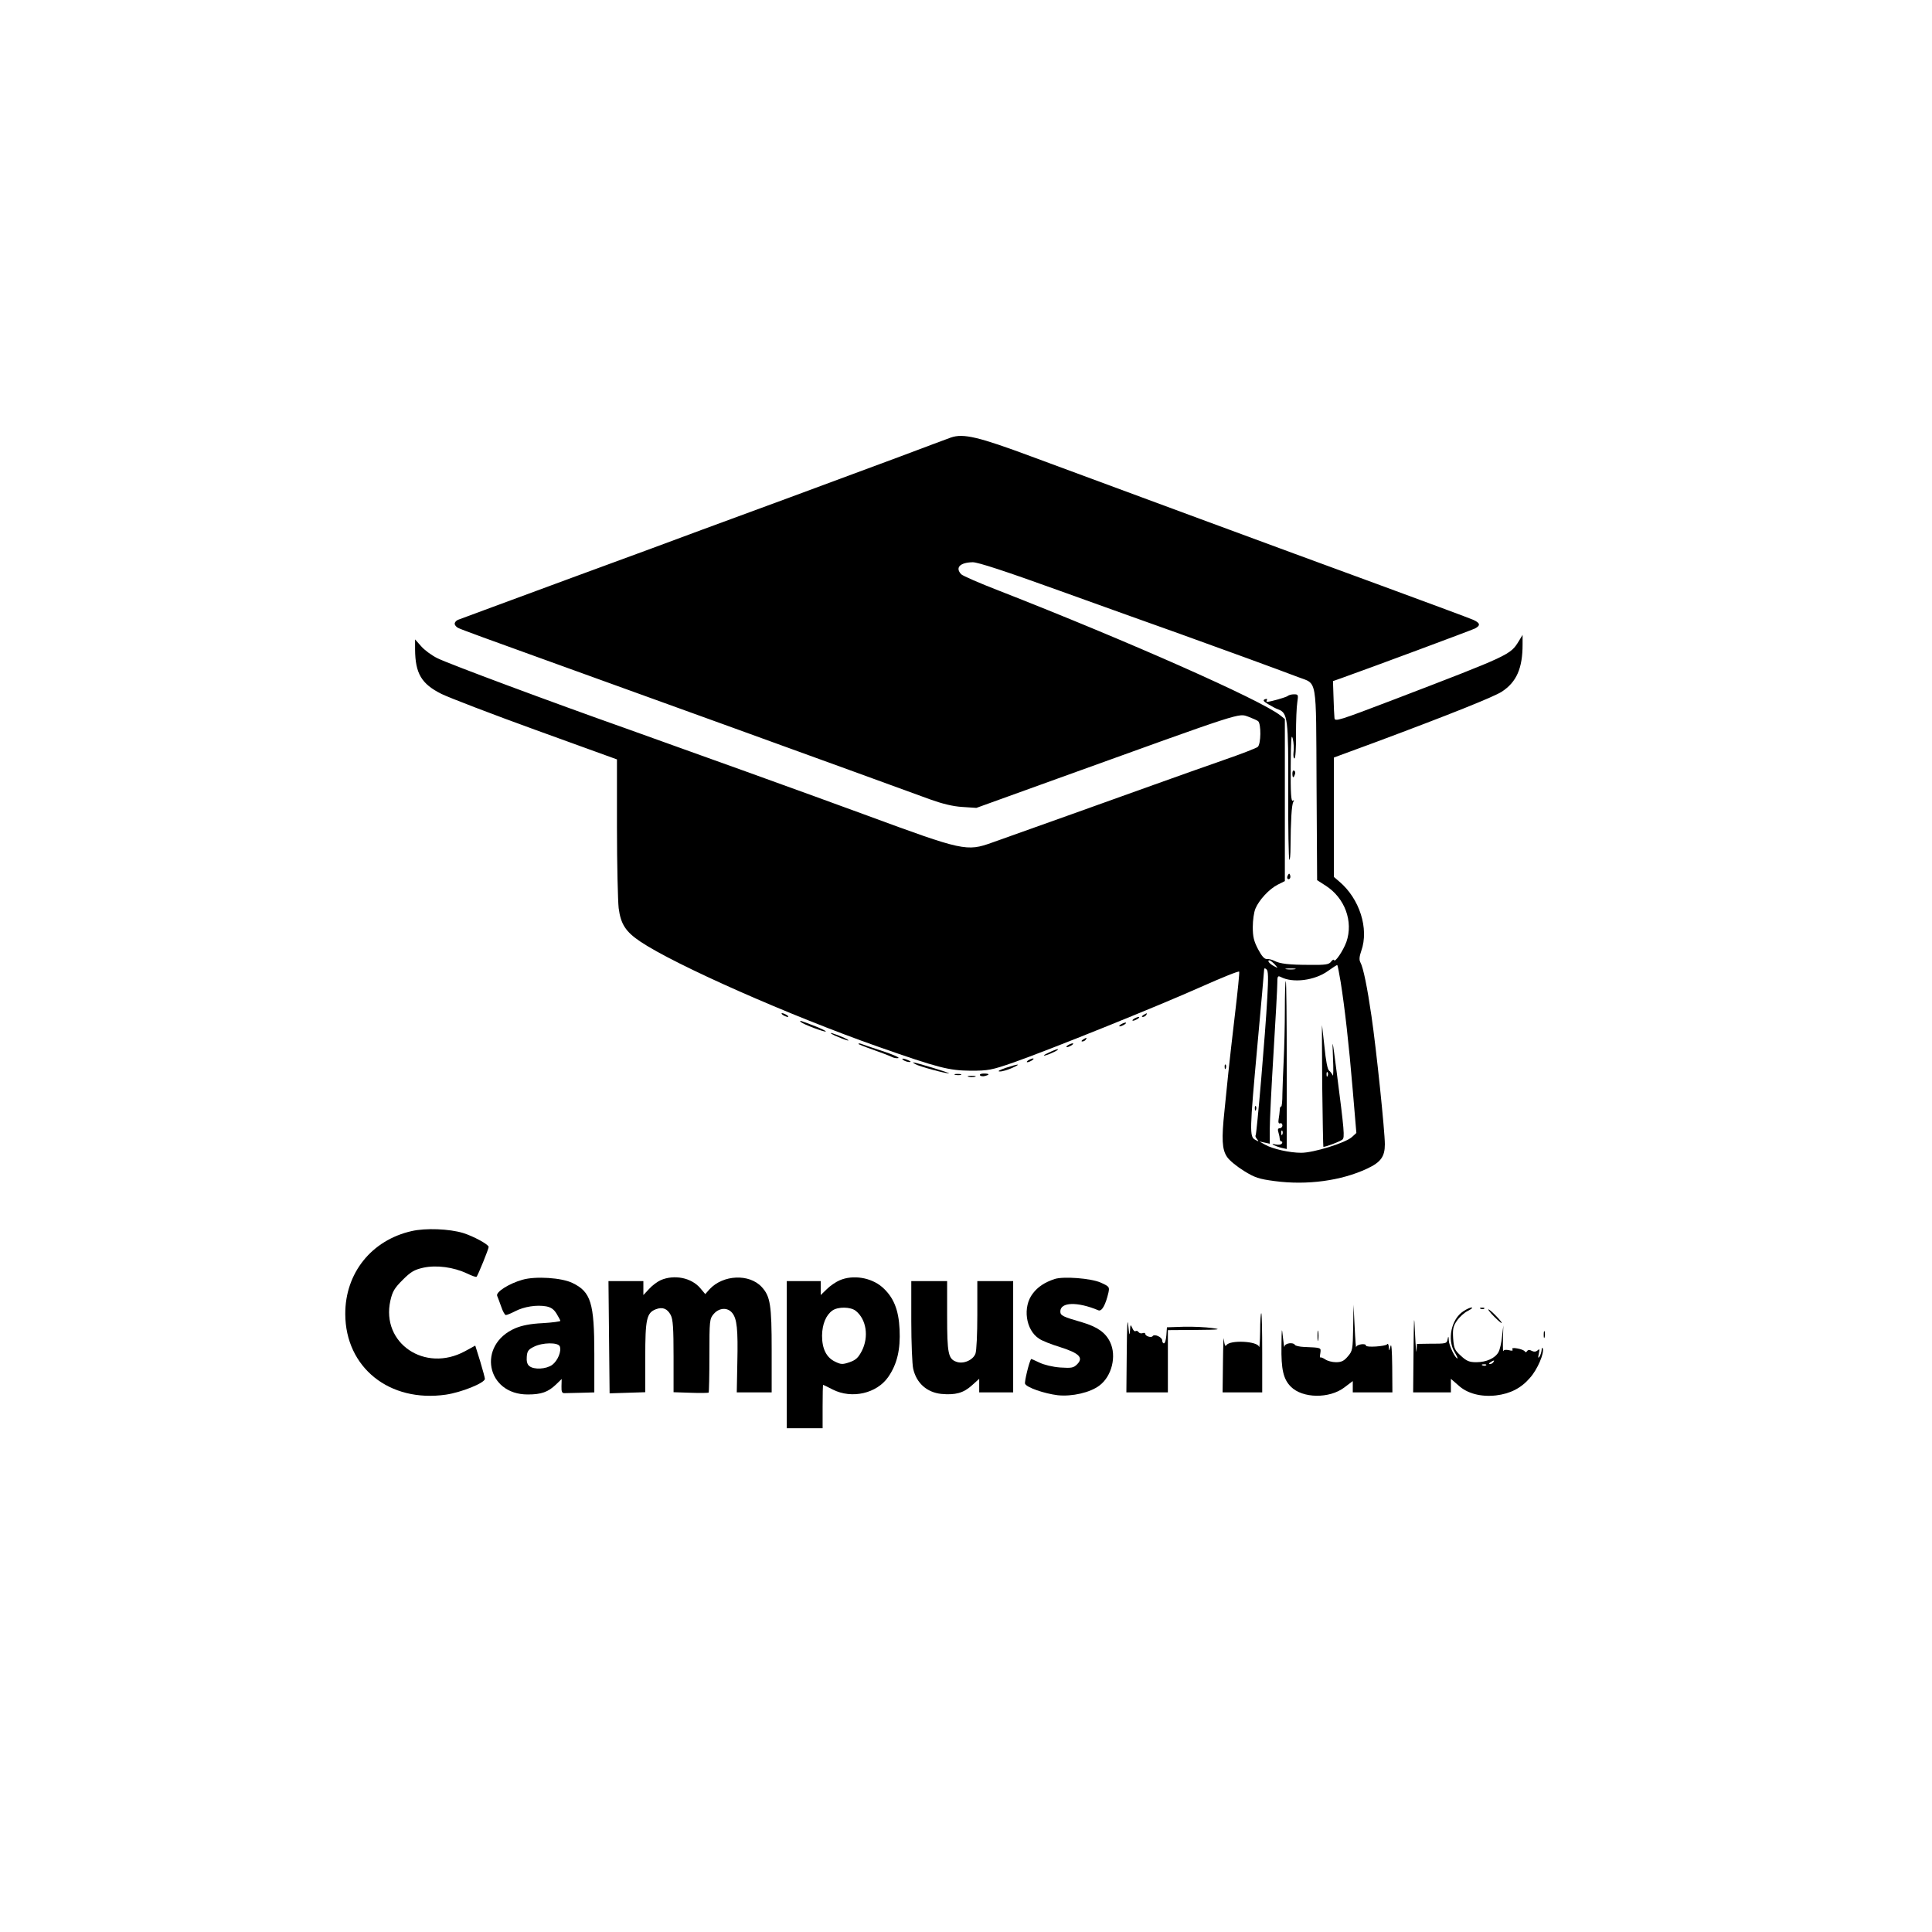
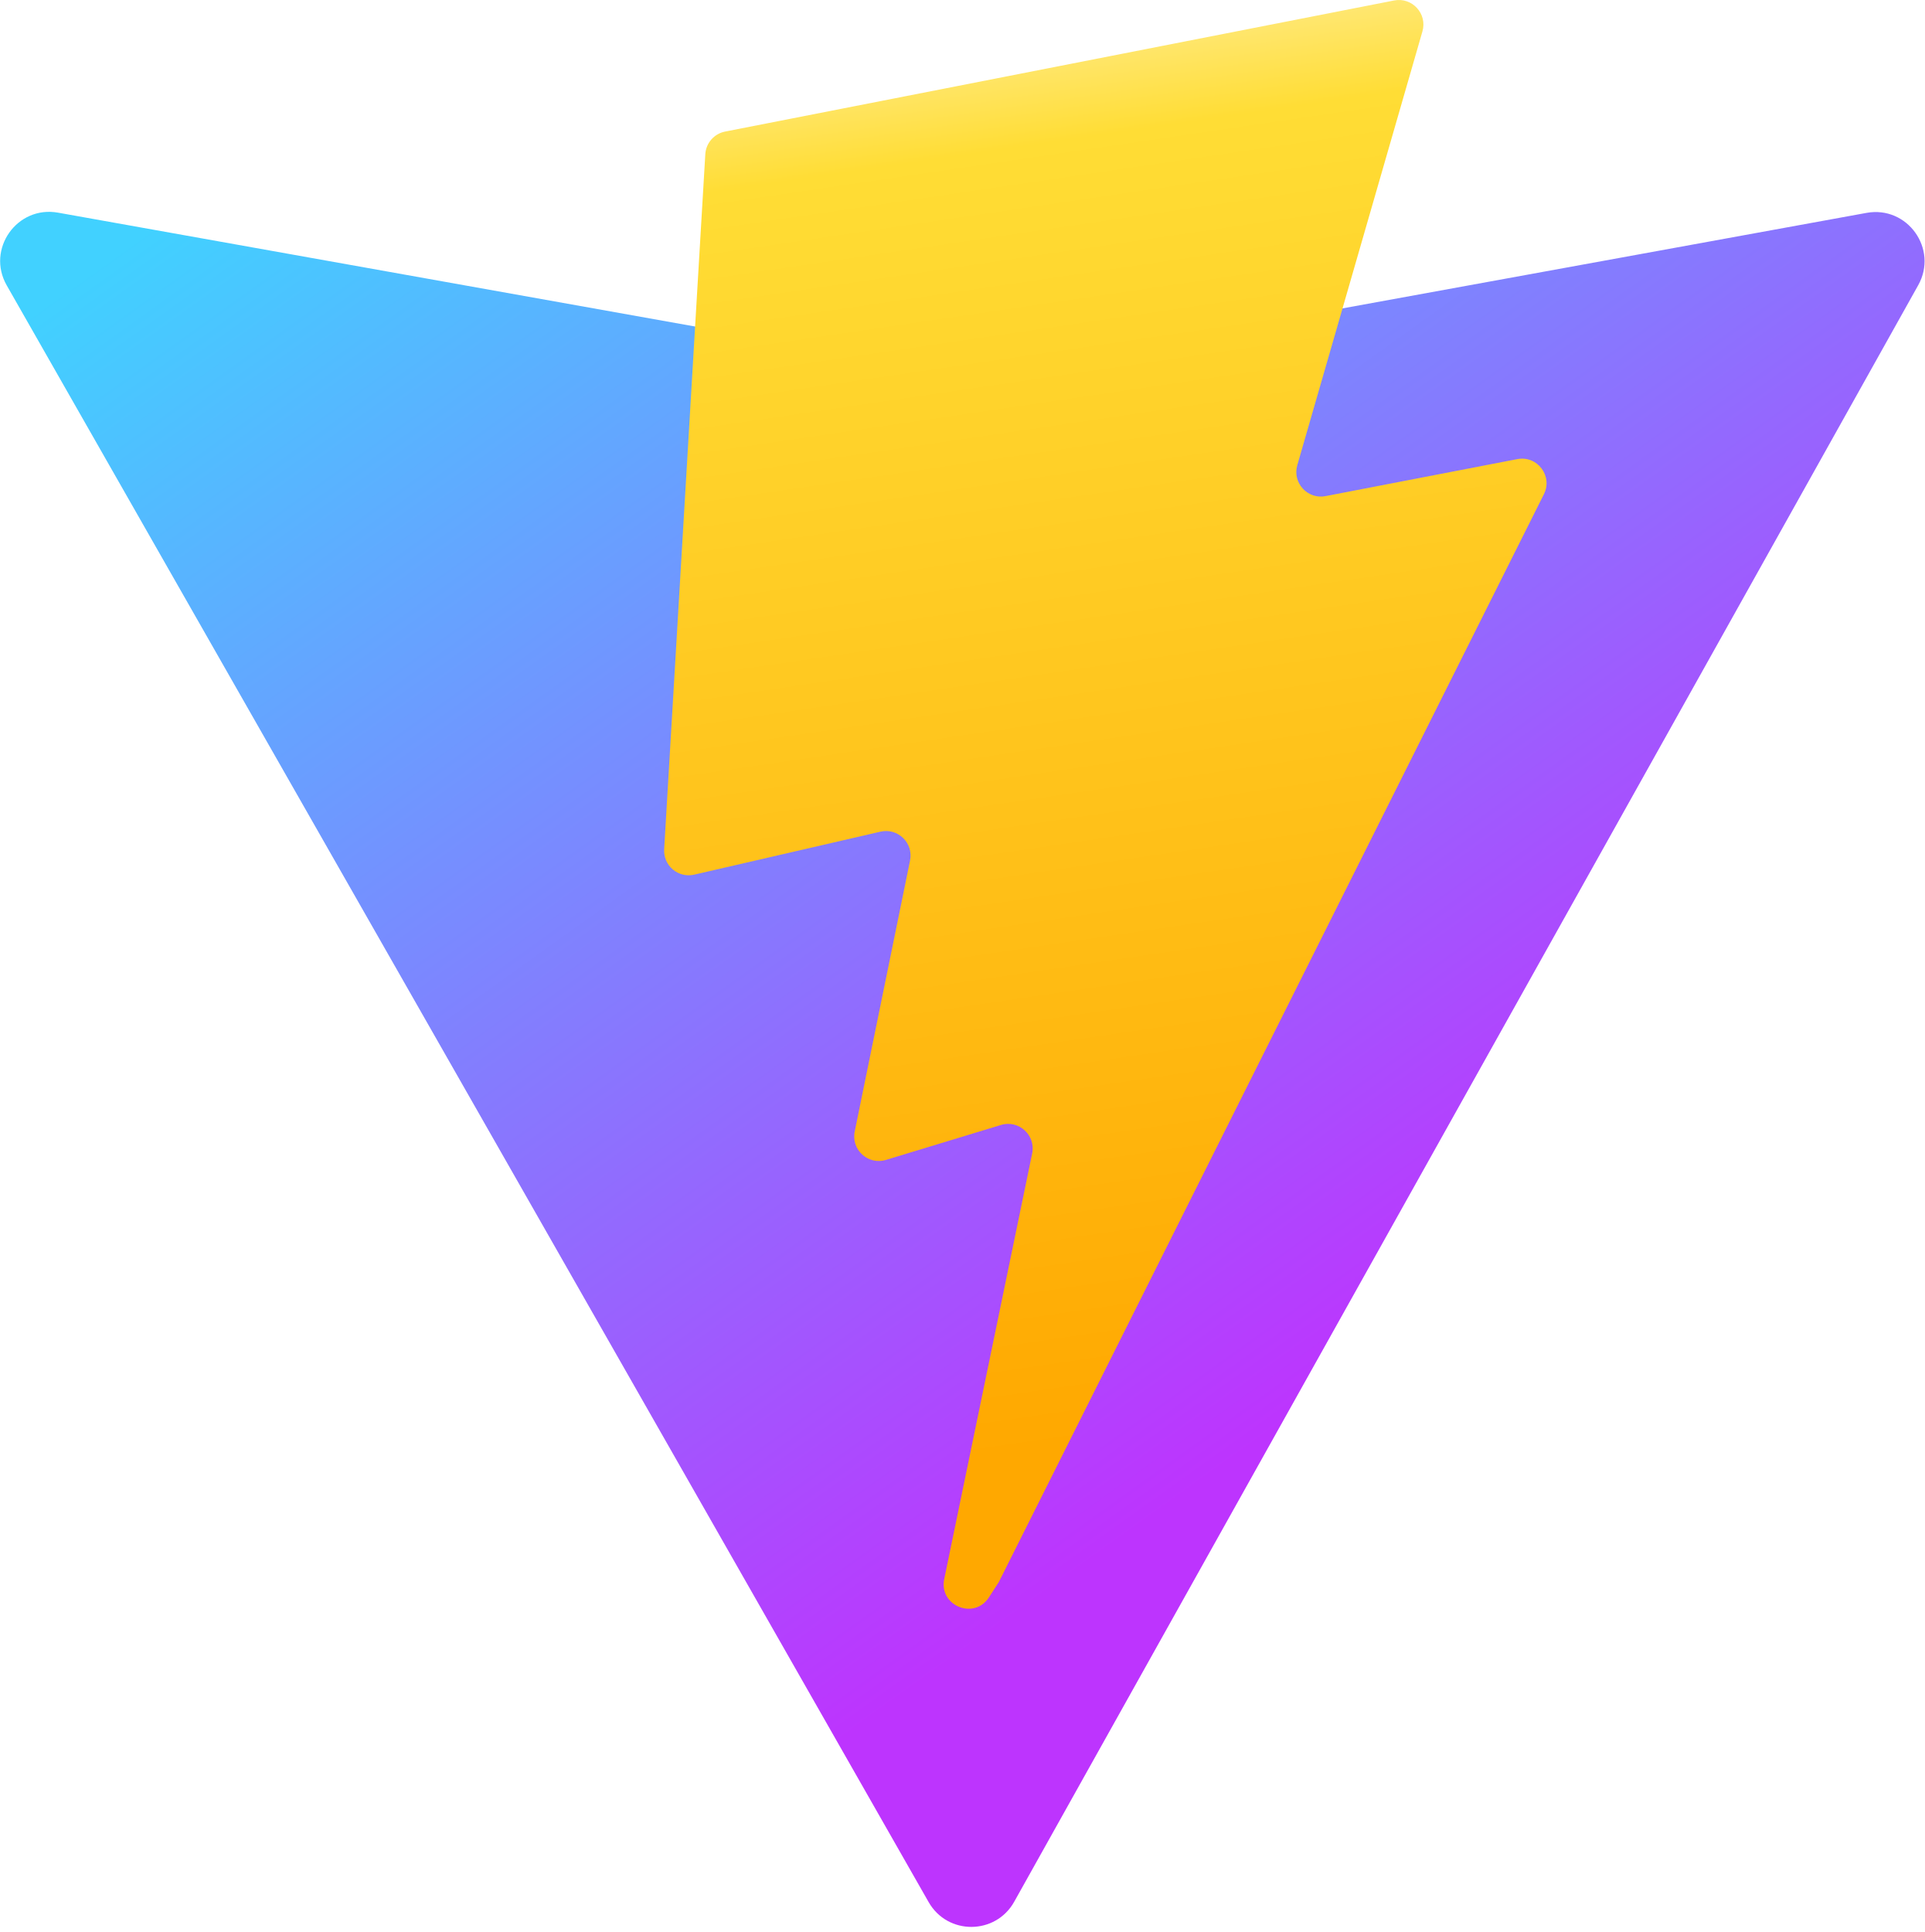
- <svg xmlns="http://www.w3.org/2000/svg" version="1.0" width="1024pt" height="1024pt" viewBox="0 0 1024 1024" preserveAspectRatio="xMidYMid meet">
-   <g transform="translate(0,1024) scale(0.1,-0.1)" fill="#000000" stroke="none">
-     <path d="M5040 7921 c-14 -5 -135 -50 -270 -101 -135 -50 -396 -147 -580 -215 -184 -68 -396 -146 -470 -173 -74 -28 -391 -145 -705 -260 -313 -116 -578 -213 -587 -217 -10 -4 -18 -13 -18 -21 0 -7 8 -17 18 -22 9 -6 202 -76 427 -157 337 -121 1709 -618 2075 -752 64 -23 120 -37 170 -40 l75 -5 435 157 c995 359 952 345 1007 326 21 -8 44 -18 51 -23 17 -14 16 -122 -2 -137 -7 -6 -89 -38 -182 -70 -93 -32 -257 -91 -364 -129 -181 -65 -709 -254 -862 -308 -134 -48 -153 -44 -663 144 -285 105 -999 362 -1280 462 -385 136 -938 342 -996 371 -31 15 -70 44 -87 64 l-32 36 0 -53 c1 -128 34 -183 140 -236 41 -20 267 -107 502 -192 l428 -155 0 -360 c0 -198 5 -391 9 -428 11 -85 37 -125 114 -177 184 -124 795 -394 1262 -558 319 -112 374 -126 490 -127 92 0 110 3 225 43 186 65 767 299 995 401 110 49 201 86 203 81 2 -5 -8 -105 -22 -222 -14 -117 -30 -260 -36 -318 -6 -58 -15 -146 -20 -197 -16 -150 -13 -205 13 -244 12 -19 53 -52 90 -75 58 -36 80 -43 163 -54 172 -23 354 2 490 66 73 34 94 64 94 129 0 69 -45 503 -71 680 -22 151 -43 256 -59 285 -7 13 -5 31 5 60 42 118 -9 277 -117 368 l-28 24 0 316 0 317 228 84 c381 142 621 238 662 265 78 51 110 124 110 250 l0 51 -20 -33 c-45 -73 -44 -73 -665 -311 -291 -111 -310 -117 -312 -97 -1 11 -4 60 -5 108 l-3 88 40 14 c163 58 695 256 713 265 30 16 28 29 -10 46 -18 8 -247 93 -508 189 -506 185 -1389 512 -1835 677 -277 103 -359 123 -425 100z m576 -812 c230 -83 518 -186 639 -229 217 -78 516 -187 626 -229 102 -39 94 9 97 -570 l3 -506 45 -29 c102 -65 148 -190 110 -299 -17 -46 -60 -110 -65 -96 -1 5 -9 2 -16 -8 -11 -15 -28 -18 -112 -17 -112 0 -159 6 -188 21 -12 6 -29 11 -40 10 -13 -1 -27 14 -47 52 -22 42 -28 66 -28 117 0 36 6 79 14 98 19 46 73 104 118 127 l38 19 0 429 0 430 -25 20 c-105 82 -804 392 -1492 661 -101 39 -190 78 -198 86 -34 35 -7 63 61 64 28 0 172 -47 460 -151z m1140 -1980 c19 -22 19 -22 -3 -10 -24 12 -39 31 -25 31 5 0 17 -10 28 -21z m350 -95 c21 -133 43 -323 64 -574 l19 -225 -24 -22 c-35 -31 -203 -83 -268 -83 -62 0 -151 20 -192 43 l-30 17 28 -6 27 -6 0 78 c0 44 9 225 20 404 11 179 20 344 20 368 0 37 2 42 18 34 64 -34 181 -19 251 32 25 18 47 32 49 31 2 -2 10 -43 18 -91z m-389 -81 c-10 -188 -56 -725 -62 -731 -3 -3 1 -12 8 -20 10 -13 9 -14 -10 -3 -31 16 -30 44 12 506 19 209 35 386 35 394 0 10 4 11 13 3 9 -8 10 -42 4 -149z m146 150 c-13 -2 -33 -2 -45 0 -13 2 -3 4 22 4 25 0 35 -2 23 -4z" />
-     <path d="M6825 6551 c-9 -7 -92 -31 -110 -31 -3 0 -3 4 0 10 3 6 -1 7 -10 4 -13 -5 -9 -11 16 -26 18 -11 42 -24 54 -28 50 -19 54 -47 53 -433 -1 -196 2 -360 6 -364 3 -3 6 27 6 68 1 138 6 225 15 239 5 9 4 11 -3 6 -9 -5 -12 41 -11 181 1 143 3 178 11 148 5 -22 7 -55 4 -72 -2 -18 0 -33 5 -33 5 0 9 53 8 128 0 70 3 146 7 170 6 40 5 42 -18 42 -13 0 -28 -4 -33 -9z" />
-     <path d="M6850 6141 c0 -25 6 -27 13 -6 4 8 2 17 -3 20 -6 4 -10 -3 -10 -14z" />
-     <path d="M6826 5601 c-4 -7 -5 -15 -2 -18 9 -9 19 4 14 18 -4 11 -6 11 -12 0z" />
-     <path d="M6810 4888 c0 -84 -3 -202 -6 -263 -3 -60 -6 -142 -7 -182 0 -40 -3 -70 -7 -68 -3 2 -7 -6 -7 -18 -1 -12 -3 -34 -6 -49 -3 -17 0 -25 8 -22 6 3 12 -2 12 -11 0 -8 -7 -15 -14 -15 -10 0 -12 -6 -7 -22 4 -13 7 -29 7 -35 0 -7 4 -13 9 -13 5 0 6 -5 2 -11 -3 -6 -18 -8 -33 -5 -17 4 -21 3 -11 -3 8 -4 27 -11 43 -15 l27 -6 0 445 c0 245 -2 445 -5 445 -3 0 -5 -69 -5 -152z m-13 -660 c-3 -8 -6 -5 -6 6 -1 11 2 17 5 13 3 -3 4 -12 1 -19z" />
-     <path d="M7008 4487 c2 -177 5 -323 6 -325 4 -4 88 27 101 38 13 10 10 46 -30 355 -24 184 -24 187 -20 80 3 -60 2 -103 -1 -95 -4 8 -12 20 -20 26 -8 6 -17 53 -24 125 -7 63 -13 115 -13 116 -1 1 0 -143 1 -320z m29 51 c-3 -8 -6 -5 -6 6 -1 11 2 17 5 13 3 -3 4 -12 1 -19z" />
-     <path d="M6651 4364 c0 -11 3 -14 6 -6 3 7 2 16 -1 19 -3 4 -6 -2 -5 -13z" />
-     <path d="M4150 4860 c8 -5 20 -10 25 -10 6 0 3 5 -5 10 -8 5 -19 10 -25 10 -5 0 -3 -5 5 -10z" />
-     <path d="M6060 4860 c-9 -6 -10 -10 -3 -10 6 0 15 5 18 10 8 12 4 12 -15 0z" />
-     <path d="M6010 4840 c-8 -5 -10 -10 -5 -10 6 0 17 5 25 10 8 5 11 10 5 10 -5 0 -17 -5 -25 -10z" />
-     <path d="M4245 4823 c12 -12 126 -55 132 -50 2 2 -20 13 -49 25 -90 35 -94 36 -83 25z" />
-     <path d="M5940 4810 c-8 -5 -10 -10 -5 -10 6 0 17 5 25 10 8 5 11 10 5 10 -5 0 -17 -5 -25 -10z" />
-     <path d="M4425 4751 c22 -10 51 -21 65 -25 14 -3 7 2 -15 13 -22 10 -51 21 -65 25 -14 3 -7 -2 15 -13z" />
-     <path d="M5740 4730 c-9 -6 -10 -10 -3 -10 6 0 15 5 18 10 8 12 4 12 -15 0z" />
-     <path d="M4550 4707 c0 -2 35 -16 78 -31 42 -15 87 -32 99 -38 11 -6 27 -8 35 -6 7 3 -32 20 -87 38 -55 18 -106 35 -112 38 -7 2 -13 2 -13 -1z" />
-     <path d="M5660 4700 c-8 -5 -10 -10 -5 -10 6 0 17 5 25 10 8 5 11 10 5 10 -5 0 -17 -5 -25 -10z" />
-     <path d="M5555 4659 c-22 -10 -29 -16 -15 -13 28 7 80 33 65 33 -5 0 -28 -9 -50 -20z" />
-     <path d="M4790 4620 c8 -5 22 -9 30 -9 10 0 8 3 -5 9 -27 12 -43 12 -25 0z" />
-     <path d="M5450 4620 c-8 -5 -10 -10 -5 -10 6 0 17 5 25 10 8 5 11 10 5 10 -5 0 -17 -5 -25 -10z" />
-     <path d="M4851 4600 c20 -12 159 -50 179 -49 13 0 -175 58 -190 58 -3 0 2 -4 11 -9z" />
-     <path d="M5330 4580 c-34 -12 -46 -19 -30 -19 14 0 43 9 65 19 51 23 36 23 -35 0z" />
-     <path d="M6491 4584 c0 -11 3 -14 6 -6 3 7 2 16 -1 19 -3 4 -6 -2 -5 -13z" />
-     <path d="M5063 4543 c9 -2 23 -2 30 0 6 3 -1 5 -18 5 -16 0 -22 -2 -12 -5z" />
-     <path d="M5194 4541 c3 -5 15 -7 26 -4 28 7 25 13 -6 13 -14 0 -23 -4 -20 -9z" />
-     <path d="M5133 4533 c9 -2 25 -2 35 0 9 3 1 5 -18 5 -19 0 -27 -2 -17 -5z" />
-     <path d="M2182 3715 c-213 -48 -353 -223 -352 -440 1 -283 234 -470 533 -427 82 12 207 62 207 84 0 5 -11 47 -25 93 l-26 83 -55 -30 c-212 -115 -445 43 -395 268 11 49 22 67 65 110 43 43 61 54 110 65 70 15 160 3 232 -31 25 -12 47 -20 50 -17 7 7 64 147 64 158 0 13 -81 57 -136 74 -73 22 -198 27 -272 10z" />
-     <path d="M2769 3457 c-71 -20 -142 -65 -134 -85 4 -10 14 -36 22 -59 8 -24 19 -43 24 -43 6 0 28 9 49 20 48 25 115 35 165 26 26 -5 41 -16 55 -39 11 -18 20 -35 20 -38 0 -3 -42 -9 -94 -12 -64 -3 -109 -12 -145 -27 -204 -88 -154 -352 67 -351 71 0 107 13 148 52 l31 30 -1 -38 c-1 -30 3 -38 17 -37 9 0 49 1 87 2 l70 2 0 205 c0 269 -18 328 -116 375 -57 28 -196 37 -265 17z m198 -353 c10 -26 -11 -76 -40 -98 -32 -23 -97 -27 -122 -6 -11 9 -15 26 -13 49 2 30 9 39 38 53 45 23 128 24 137 2z" />
-     <path d="M3502 3455 c-18 -8 -46 -29 -62 -47 l-30 -32 0 37 0 37 -92 0 -93 0 3 -297 3 -298 94 3 95 3 0 185 c0 203 7 236 57 255 35 13 60 3 78 -31 12 -23 15 -70 15 -219 l0 -190 91 -3 c50 -2 93 -1 95 1 2 2 4 91 4 197 0 187 1 194 23 220 29 33 73 36 98 5 25 -31 31 -85 27 -264 l-3 -157 93 0 92 0 0 224 c0 240 -7 285 -53 335 -66 71 -204 65 -276 -12 l-23 -26 -26 31 c-47 56 -138 74 -210 43z" />
-     <path d="M4450 3454 c-19 -8 -50 -29 -67 -46 l-33 -32 0 37 0 37 -90 0 -90 0 0 -390 0 -390 95 0 95 0 0 115 c0 63 1 115 3 115 1 0 24 -11 51 -25 101 -51 233 -21 294 67 47 68 65 145 60 252 -5 105 -32 171 -92 224 -59 51 -155 67 -226 36z m86 -162 c56 -45 70 -137 32 -212 -19 -36 -31 -48 -65 -60 -38 -13 -46 -12 -77 3 -46 22 -69 68 -69 138 1 61 21 109 55 133 30 21 97 20 124 -2z" />
-     <path d="M5590 3461 c-52 -17 -90 -42 -116 -77 -55 -71 -38 -193 33 -239 15 -11 66 -31 112 -45 101 -32 125 -56 90 -91 -19 -19 -29 -21 -90 -17 -40 3 -85 14 -110 26 -24 12 -44 20 -44 19 -11 -17 -36 -121 -32 -131 8 -20 101 -52 173 -61 76 -8 173 14 222 52 65 49 91 156 56 229 -24 51 -67 81 -147 105 -104 30 -117 36 -117 58 0 50 90 53 202 6 18 -7 38 29 53 94 6 30 5 32 -41 53 -52 23 -198 34 -244 19z" />
-     <path d="M4830 3238 c0 -117 5 -231 10 -252 17 -77 73 -126 149 -134 75 -7 118 5 162 45 l39 35 0 -36 0 -36 90 0 90 0 0 295 0 295 -95 0 -95 0 0 -179 c0 -99 -4 -191 -10 -206 -13 -34 -64 -56 -100 -43 -44 15 -50 43 -50 243 l0 185 -95 0 -95 0 0 -212z" />
-     <path d="M7172 3203 c-2 -115 -3 -123 -28 -152 -20 -24 -34 -31 -63 -31 -20 0 -46 7 -57 15 -12 8 -23 12 -26 10 -2 -3 -3 8 0 23 4 30 7 29 -88 33 -22 1 -43 6 -46 10 -10 17 -54 10 -56 -8 -1 -10 -4 11 -8 47 -6 59 -7 55 -8 -44 -2 -124 10 -176 50 -216 62 -62 204 -64 283 -4 l45 34 0 -30 0 -30 105 0 105 0 -1 138 c-1 85 -4 126 -9 107 -7 -28 -8 -28 -9 -5 -1 14 -5 21 -9 15 -8 -11 -112 -18 -112 -7 0 14 -50 7 -52 -8 -1 -8 -5 39 -8 105 l-6 120 -2 -122z" />
-     <path d="M7756 3290 c-64 -41 -87 -151 -46 -217 11 -18 17 -33 15 -33 -12 0 -45 68 -46 95 -1 24 -3 25 -6 8 -5 -25 -6 -25 -100 -25 l-63 -1 -2 -36 c-1 -20 -5 20 -8 89 -5 113 -6 103 -8 -92 l-2 -218 100 0 100 0 0 36 0 36 39 -34 c47 -44 120 -63 200 -54 75 9 133 38 180 93 40 44 77 132 68 156 -3 6 -6 3 -6 -8 -1 -11 -6 -27 -11 -35 -8 -11 -9 -7 -4 15 5 24 4 28 -6 18 -9 -8 -19 -9 -31 -3 -12 7 -20 6 -25 -1 -4 -7 -9 -8 -13 -1 -3 5 -21 12 -39 15 -21 4 -30 2 -26 -5 5 -7 -2 -9 -19 -4 -15 3 -27 2 -29 -5 -2 -6 -3 22 -2 62 l2 74 -7 -60 c-3 -33 -12 -70 -19 -82 -18 -32 -64 -53 -117 -53 -37 0 -52 6 -82 34 -33 30 -37 39 -41 92 -3 50 0 65 20 94 13 19 39 43 58 52 19 10 28 18 20 18 -8 0 -28 -9 -44 -20z m159 -270 c-3 -5 -12 -10 -18 -10 -7 0 -6 4 3 10 19 12 23 12 15 0z m-38 -16 c-3 -3 -12 -4 -19 -1 -8 3 -5 6 6 6 11 1 17 -2 13 -5z" />
-     <path d="M7848 3303 c7 -3 16 -2 19 1 4 3 -2 6 -13 5 -11 0 -14 -3 -6 -6z" />
-     <path d="M7919 3262 c20 -20 38 -36 40 -34 6 3 -61 72 -70 72 -4 0 9 -17 30 -38z" />
-     <path d="M5972 3073 l-2 -213 110 0 110 0 0 165 0 165 148 1 c127 1 139 3 87 10 -33 5 -100 8 -150 7 l-90 -3 -3 -42 c-2 -24 -7 -43 -13 -43 -5 0 -9 7 -9 15 0 18 -42 37 -51 23 -7 -10 -39 0 -39 13 0 4 -6 6 -14 3 -8 -3 -17 0 -21 5 -3 6 -11 9 -16 6 -5 -4 -13 4 -18 17 -9 20 -10 19 -12 -17 -2 -29 -4 -21 -9 30 -4 46 -7 -2 -8 -142z" />
-     <path d="M6679 3183 c-1 -54 -3 -90 -6 -81 -8 30 -155 37 -173 8 -6 -9 -10 1 -13 30 -2 25 -4 -28 -5 -117 l-2 -163 105 0 105 0 0 210 c0 116 -2 210 -5 210 -3 0 -6 -44 -6 -97z" />
-     <path d="M6983 3160 c0 -25 2 -35 4 -22 2 12 2 32 0 45 -2 12 -4 2 -4 -23z" />
-     <path d="M8182 3165 c0 -16 2 -22 5 -12 2 9 2 23 0 30 -3 6 -5 -1 -5 -18z" />
-   </g>
+ <svg xmlns="http://www.w3.org/2000/svg" aria-hidden="true" role="img" class="iconify iconify--logos" width="31.88" height="32" preserveAspectRatio="xMidYMid meet" viewBox="0 0 256 257">
+   <defs>
+     <linearGradient id="IconifyId1813088fe1fbc01fb466" x1="-.828%" x2="57.636%" y1="7.652%" y2="78.411%">
+       <stop offset="0%" stop-color="#41D1FF" />
+       <stop offset="100%" stop-color="#BD34FE" />
+     </linearGradient>
+     <linearGradient id="IconifyId1813088fe1fbc01fb467" x1="43.376%" x2="50.316%" y1="2.242%" y2="89.03%">
+       <stop offset="0%" stop-color="#FFEA83" />
+       <stop offset="8.333%" stop-color="#FFDD35" />
+       <stop offset="100%" stop-color="#FFA800" />
+     </linearGradient>
+   </defs>
+   <path fill="url(#IconifyId1813088fe1fbc01fb466)" d="M255.153 37.938L134.897 252.976c-2.483 4.44-8.862 4.466-11.382.048L.875 37.958c-2.746-4.814 1.371-10.646 6.827-9.67l120.385 21.517a6.537 6.537 0 0 0 2.322-.004l117.867-21.483c5.438-.991 9.574 4.796 6.877 9.62Z" />
+   <path fill="url(#IconifyId1813088fe1fbc01fb467)" d="M185.432.063L96.44 17.501a3.268 3.268 0 0 0-2.634 3.014l-5.474 92.456a3.268 3.268 0 0 0 3.997 3.378l24.777-5.718c2.318-.535 4.413 1.507 3.936 3.838l-7.361 36.047c-.495 2.426 1.782 4.5 4.151 3.78l15.304-4.649c2.372-.72 4.652 1.36 4.15 3.788l-11.698 56.621c-.732 3.542 3.979 5.473 5.943 2.437l1.313-2.028l72.516-144.72c1.215-2.423-.88-5.186-3.54-4.672l-25.505 4.922c-2.396.462-4.435-1.77-3.759-4.114l16.646-57.705c.677-2.35-1.37-4.583-3.769-4.113Z" />
</svg>
